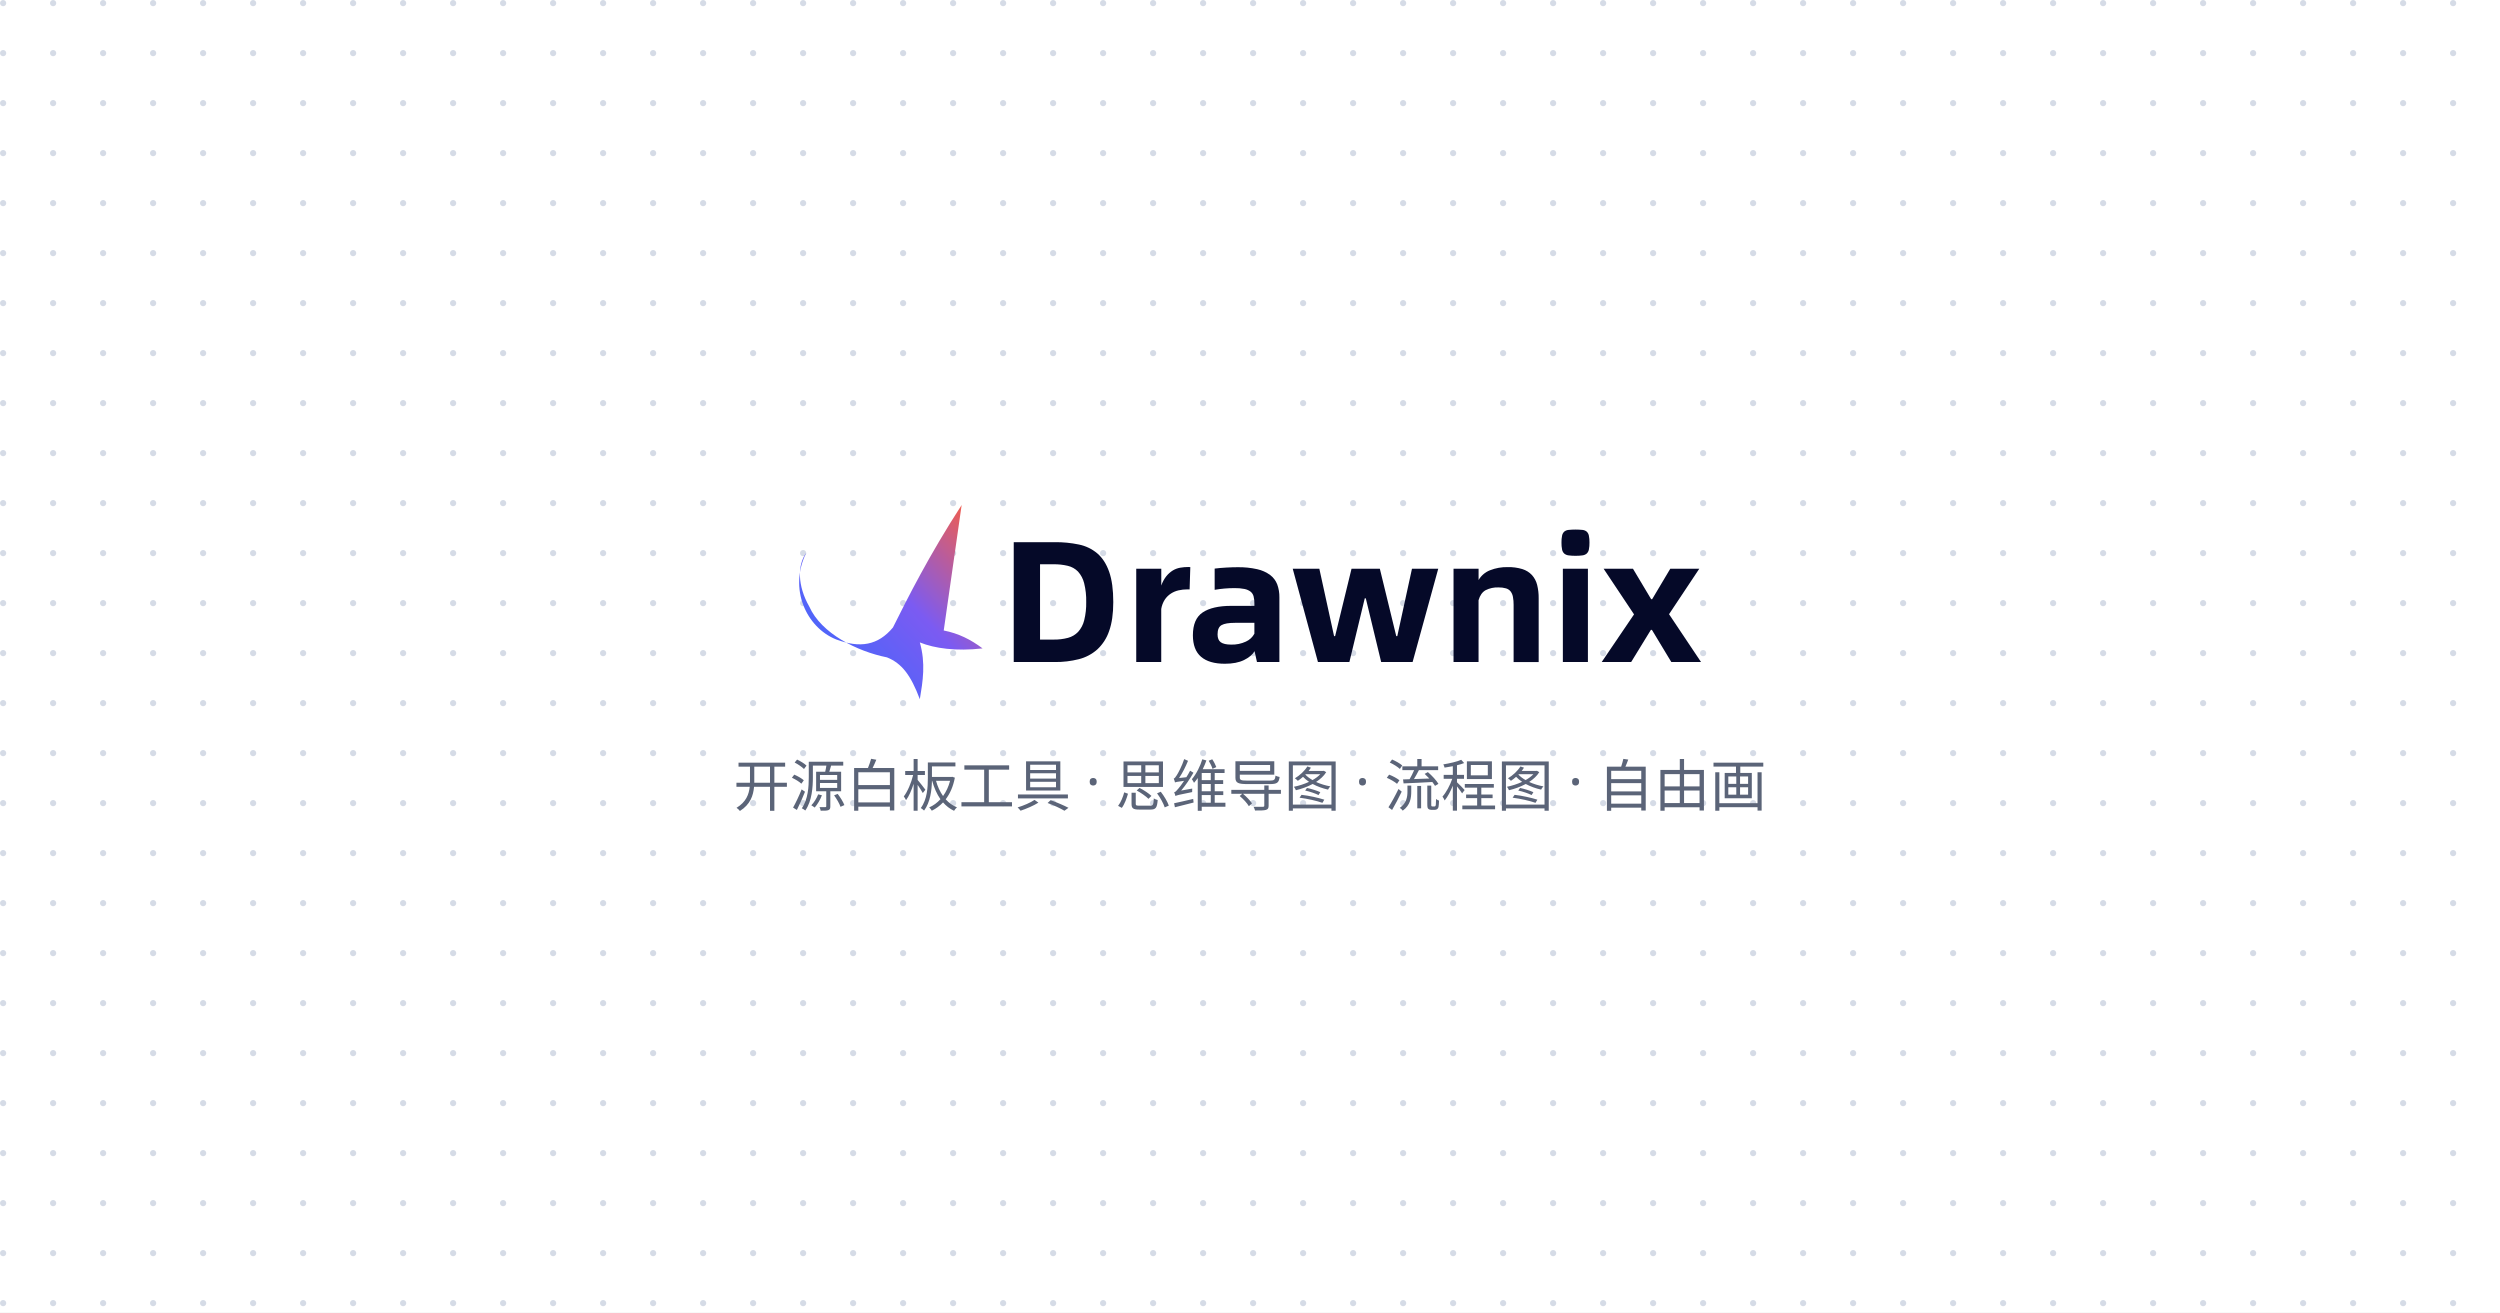
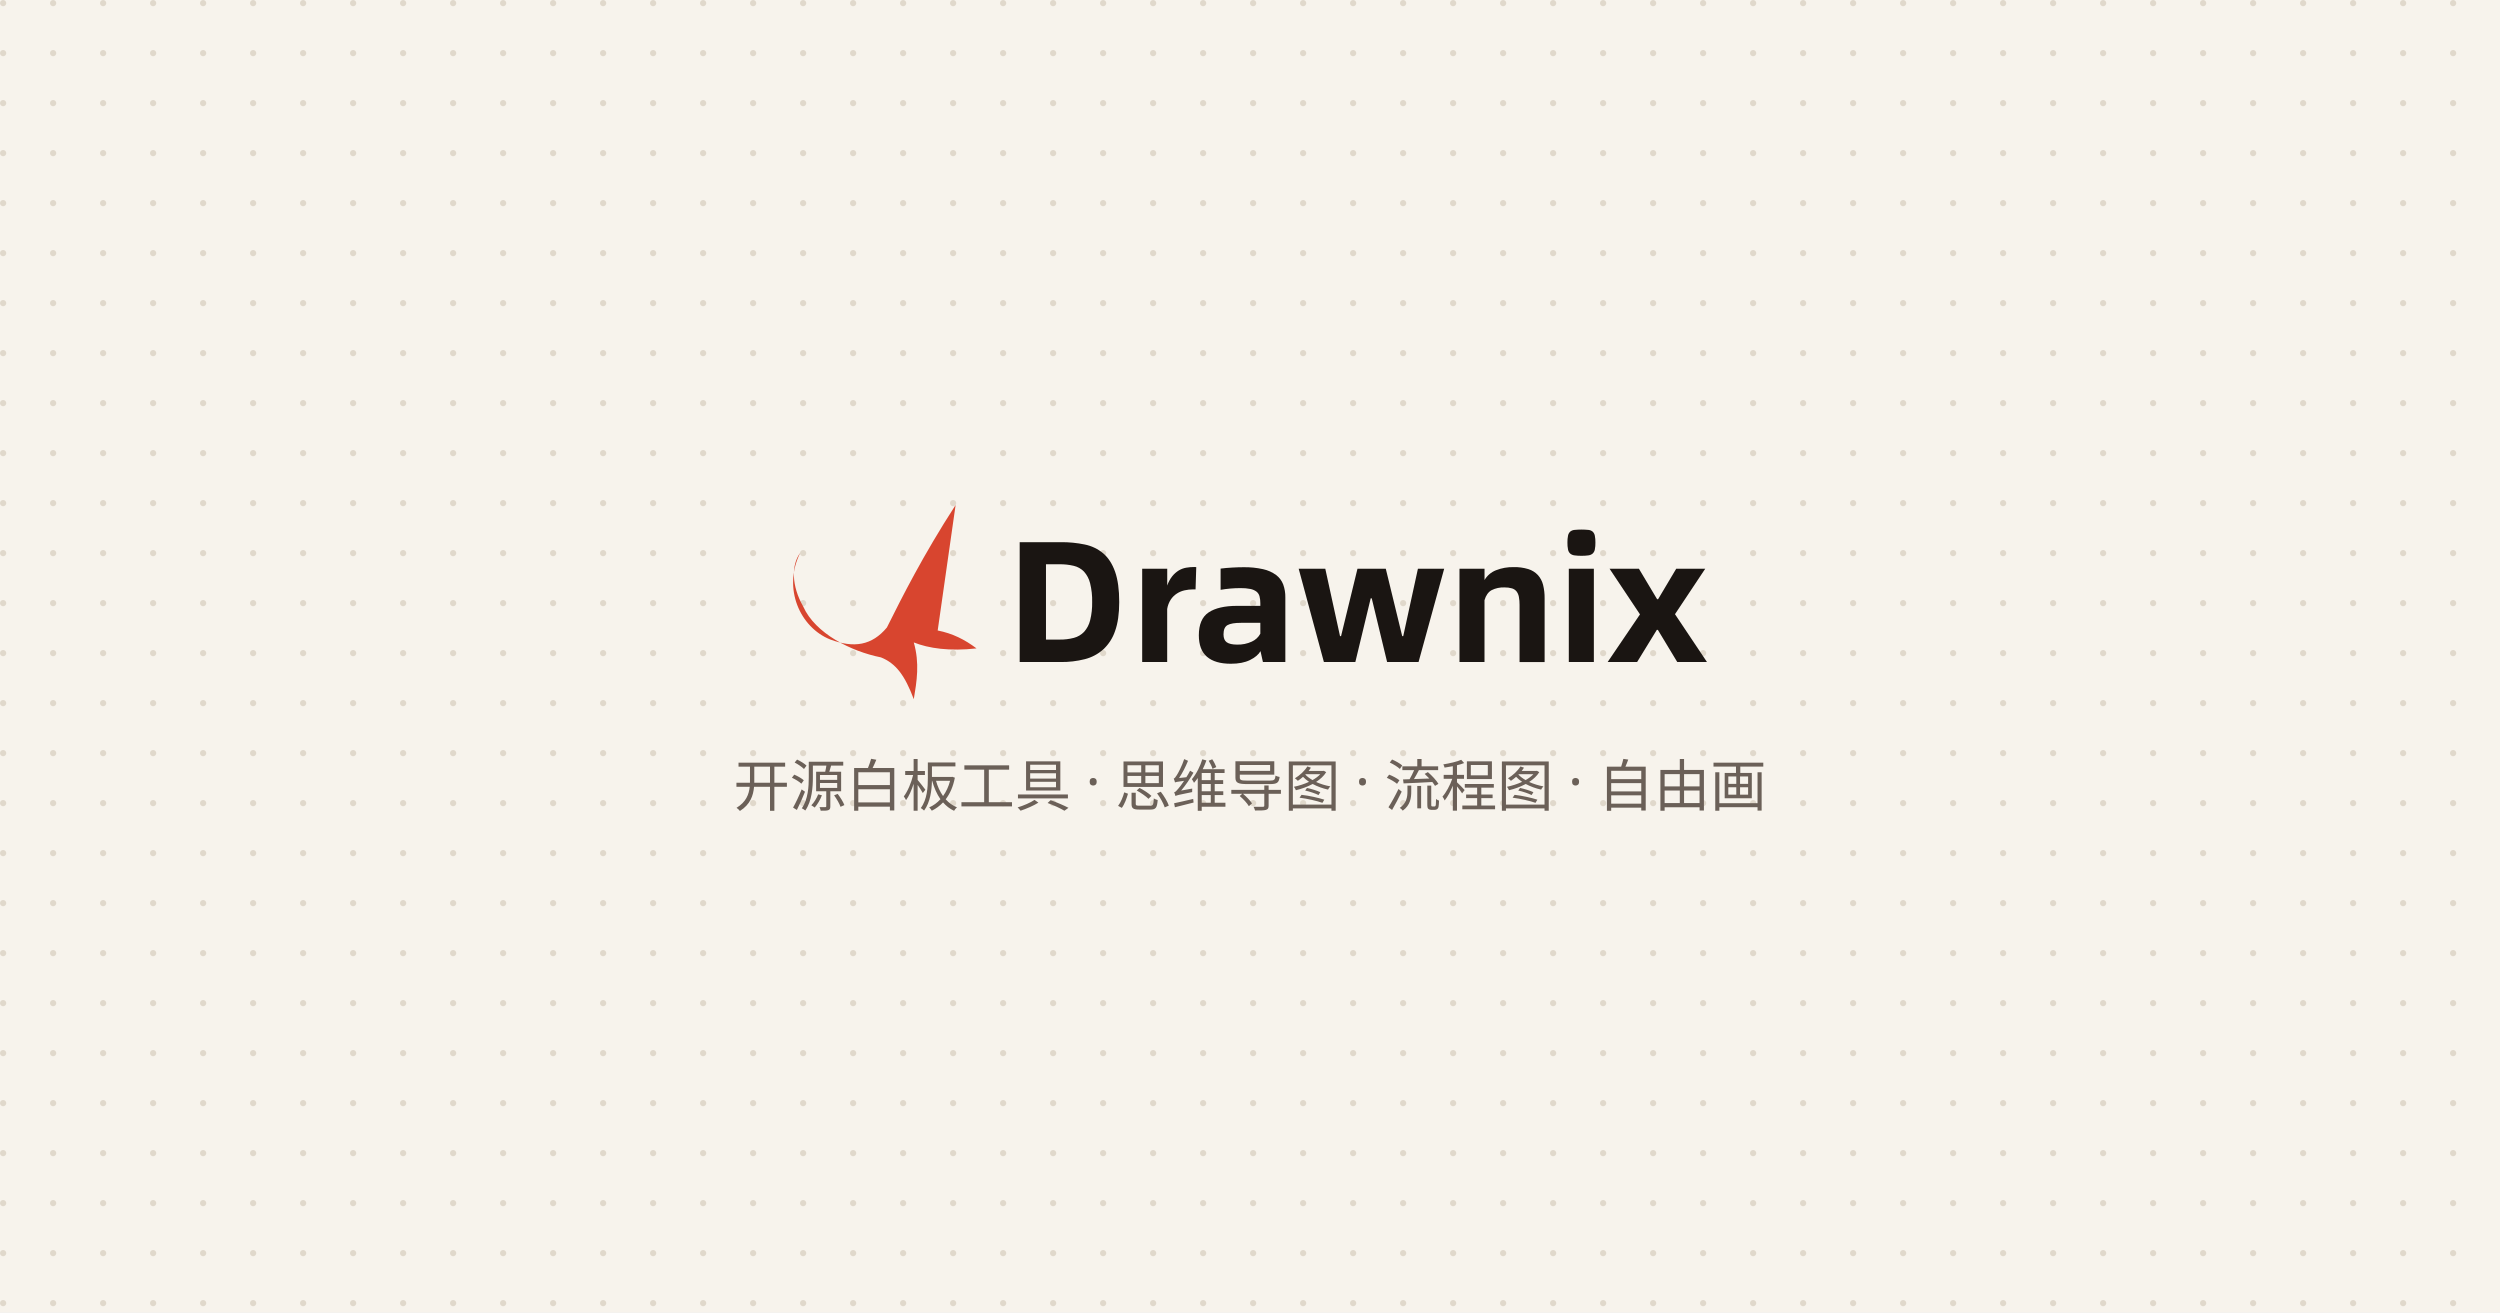
<svg xmlns="http://www.w3.org/2000/svg" viewBox="0 0 1200 630" width="1200" height="630">
  <defs>
-     <linearGradient id="g" x1="0" y1="1" x2="1" y2="0">
-       <stop offset="0" stop-color="#2f6bff" />
-       <stop offset=".55" stop-color="#7b5bf2" />
-       <stop offset="1" stop-color="#ff5e3a" />
-     </linearGradient>
    <pattern id="dots" width="24" height="24" patternUnits="userSpaceOnUse">
-       <circle cx="1.5" cy="1.5" r="1.5" fill="#d5dbe6" />
+       <circle cx="1.5" cy="1.5" r="1.5" fill="#E0D8CB" />
    </pattern>
  </defs>
-   <rect width="1200" height="630" fill="#ffffff" />
+   <rect width="1200" height="630" fill="#F7F3EC" />
  <rect width="1200" height="630" fill="url(#dots)" />
-   <g transform="translate(383.6,242.4) scale(0.62)">
+   <g transform="translate(380.7,242.4) scale(0.62)">
    <g transform="translate(-6.046,-6.939) scale(2.31305)">
-       <path fill="url(#g)" d="M5 19 C-1 31 5 44 15 48 C23 51 29 50 34 44 C39 34 46 20 57 3 L51 45 C56 46 60 48 64 51 C55 52 48 51 43 49 C45 56 44 62 43 68 C40 60 37 56 32 54 C22 52 10 46 6 37 C2 30 2 23 5 19 Z" />
+       <path fill="#D8452F" d="M5 19 C-1 31 5 44 15 48 C23 51 29 50 34 44 C39 34 46 20 57 3 L51 45 C56 46 60 48 64 51 C55 52 48 51 43 49 C45 56 44 62 43 68 C40 60 37 56 32 54 C22 52 10 46 6 37 C2 30 2 23 5 19 Z" />
    </g>
-     <g transform="translate(14.119,-3.916)" fill="#050928">
+     <g transform="translate(23.400,-3.916)" fill="#1A1512">
      <path d="M183.86,32.69a87.53,87.53,0,0,1,18.52,1.81,32,32,0,0,1,14.31,6.88q5.94,5.09,9.16,14.18t3.21,23.53q0,13.51-3.21,22.4a34.43,34.43,0,0,1-9.16,14.24,34,34,0,0,1-14.31,7.56,72.64,72.64,0,0,1-18.52,2.2H152V32.69Zm-1.07,75.42A41.41,41.41,0,0,0,194,106.77a16.78,16.78,0,0,0,7.89-4.68,20.74,20.74,0,0,0,4.68-9,53.88,53.88,0,0,0,1.54-14,55.23,55.23,0,0,0-1.6-14.64,20.92,20.92,0,0,0-4.75-9A16.24,16.24,0,0,0,193.82,51a45.3,45.3,0,0,0-11-1.2H172.36v58.3Z" />
      <path d="M288.7,52l-.54,17.25h-1.87a30.11,30.11,0,0,0-6.62.73,18,18,0,0,0-5.95,2.48A16.42,16.42,0,0,0,269,77.09a18.79,18.79,0,0,0-2.81,7.35v41.05H246.84V53.28h19.39v13A24.12,24.12,0,0,1,270.17,59a19.88,19.88,0,0,1,5-4.41,16.66,16.66,0,0,1,5.75-2.14,37.22,37.22,0,0,1,6.28-.53Z" />
      <path d="M325.2,52.08a64.58,64.58,0,0,1,15.31,1.54,26.69,26.69,0,0,1,10,4.48A16.68,16.68,0,0,1,356,65.38a28.17,28.17,0,0,1,1.67,10.1v50H340.31l-1.87-8.42q-2.28,4-8.16,6.89t-14.84,2.87q-12.17,0-18.45-5.41t-6.29-16.65q0-12.57,7.56-17.66T320.39,82h17.92V80.16a21.25,21.25,0,0,0-.61-5.48A6.87,6.87,0,0,0,335.37,71a11.63,11.63,0,0,0-4.69-2.07,35.89,35.89,0,0,0-7.75-.67c-2.59,0-5.17.11-7.76.33s-5.13.56-7.62,1V53.15c2.76-.36,5.75-.62,9-.8S322.62,52.08,325.2,52.08ZM320.39,112a25.2,25.2,0,0,0,11.36-2.34,13.94,13.94,0,0,0,6.56-6.09V95.14h-15q-7.21,0-10.36,1.74c-2.1,1.16-3.15,3.56-3.15,7.22q0,4.28,2.48,6.08C314,111.39,316.64,112,320.39,112Z" />
      <path d="M368,53.28h20.6L400,105.43h.81l12.7-52.15h21.93l12.7,52.15h.81l11.36-52.15h20.33L460.8,125.49H436.46l-11.9-49.34h-.8l-11.9,49.34H387.52Z" />
      <path d="M534.48,52a36.28,36.28,0,0,1,11.3,1.53,17.23,17.23,0,0,1,7.42,4.62,17.88,17.88,0,0,1,4,7.55,40.88,40.88,0,0,1,1.2,10.5v49.34H539V81.23a31.91,31.91,0,0,0-.53-6.22,9.88,9.88,0,0,0-1.81-4.21,7.14,7.14,0,0,0-3.54-2.34,19.55,19.55,0,0,0-5.88-.74,20.42,20.42,0,0,0-9.9,2.14q-3.87,2.15-5.48,7.76v47.87H492.49V53.28h19.39V62a17.83,17.83,0,0,1,8.82-7.55A35.39,35.39,0,0,1,534.48,52Z" />
      <path d="M586.9,43.25a36,36,0,0,1-5.35-.33,6.45,6.45,0,0,1-3.35-1.4,5.75,5.75,0,0,1-1.67-3.08,25.33,25.33,0,0,1-.47-5.48,24.58,24.58,0,0,1,.47-5.35,5.75,5.75,0,0,1,1.67-3.08,6.1,6.1,0,0,1,3.35-1.33,53.73,53.73,0,0,1,10.76,0,6,6,0,0,1,3.28,1.33,5.75,5.75,0,0,1,1.67,3.08,24.58,24.58,0,0,1,.47,5.35,25.33,25.33,0,0,1-.47,5.48,5.75,5.75,0,0,1-1.67,3.08,6.35,6.35,0,0,1-3.28,1.4A35.75,35.75,0,0,1,586.9,43.25Zm-9.77,10h19.39v72.21H577.13Z" />
      <path d="M632.23,88.59,608.69,53.28h22.73l14.05,23.54h.8l14-23.54h22.46l-23.4,35.17,24.74,37h-23l-15-24.87h-.8l-15.24,24.87H607.22Z" />
    </g>
  </g>
-   <text x="600.0" y="387.0" text-anchor="middle" font-size="27" fill="#5b6478" font-family="PingFang SC, Hiragino Sans GB, Microsoft YaHei, system-ui, sans-serif">开源白板工具 · 思维导图 · 流程图 · 自由画</text>
+   <text x="600.0" y="387.0" text-anchor="middle" font-size="27" fill="#6B6058" font-family="PingFang SC, Hiragino Sans GB, Microsoft YaHei, system-ui, sans-serif">开源白板工具 · 思维导图 · 流程图 · 自由画</text>
</svg>
